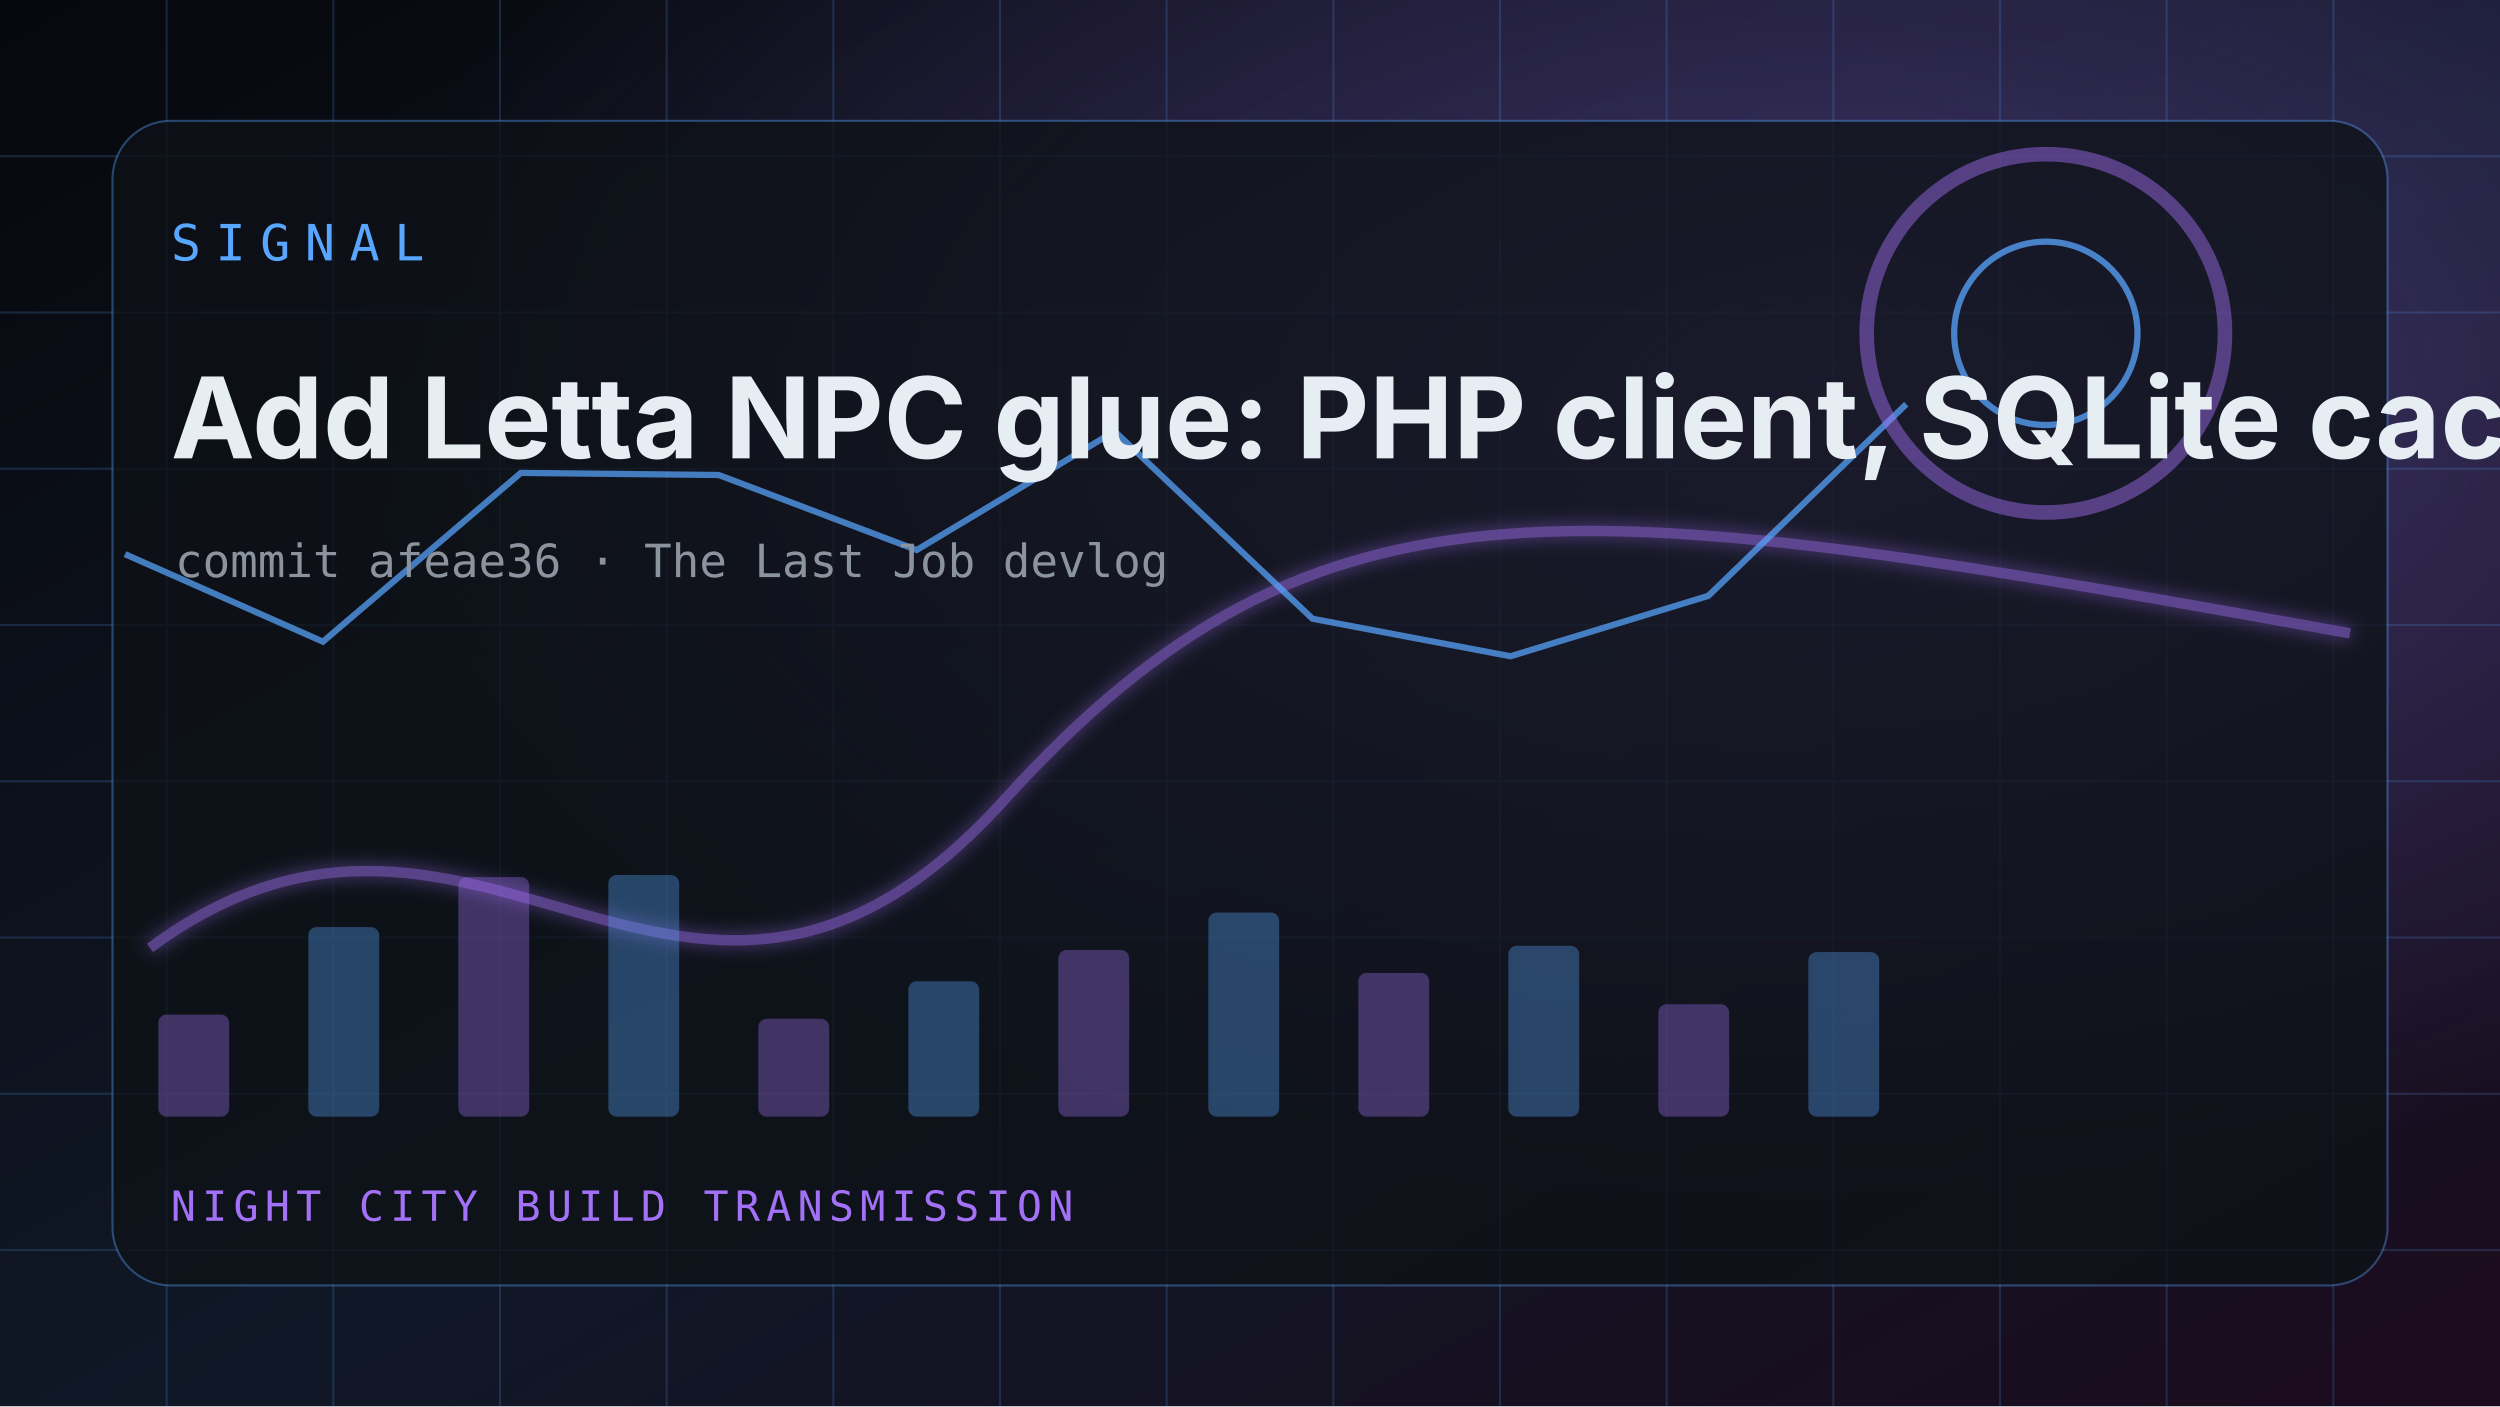
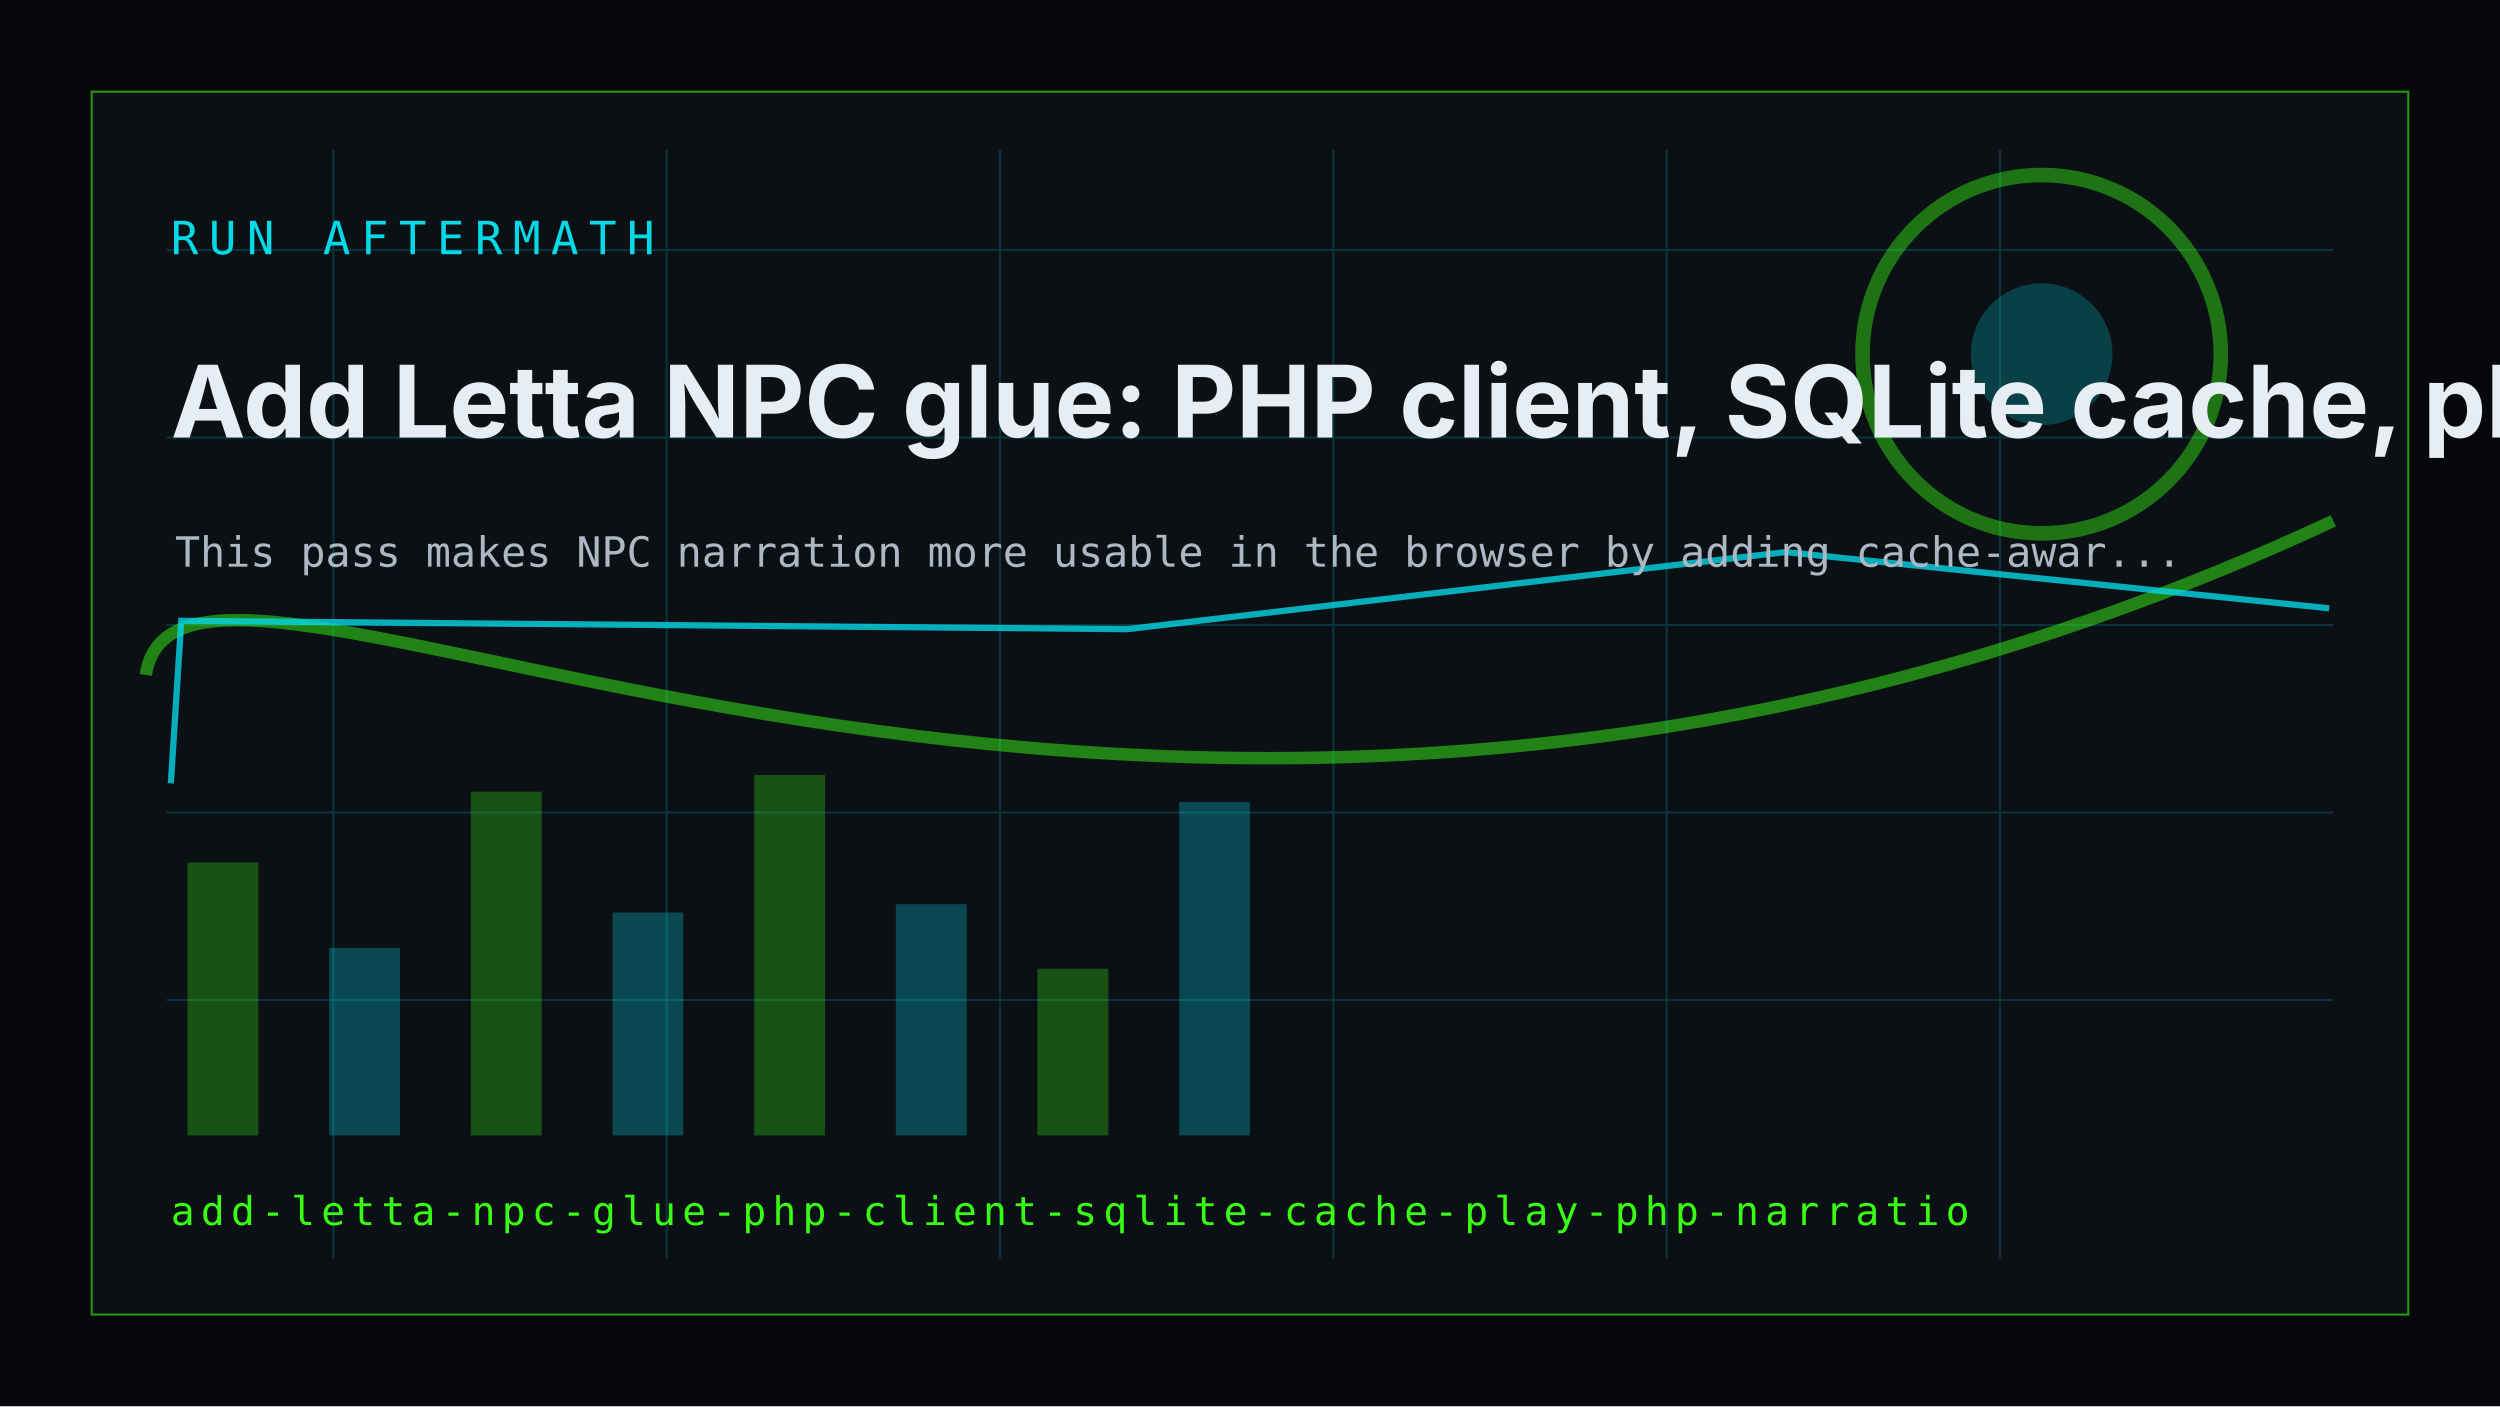
- <svg xmlns="http://www.w3.org/2000/svg" width="1200" height="675" viewBox="0 0 1200 675" role="img" aria-label="Illustration for Add Letta NPC glue: PHP client, SQLite cache, play.php narration">
-   <defs>
-     <linearGradient id="bg" x1="0" y1="0" x2="1" y2="1">
-       <stop offset="0" stop-color="#07080d" />
-       <stop offset="0.54" stop-color="#101827" />
-       <stop offset="1" stop-color="#1b0b1d" />
-     </linearGradient>
-     <radialGradient id="pulse" cx="72%" cy="28%" r="58%">
-       <stop offset="0" stop-color="#a371f7" stop-opacity="0.34" />
-       <stop offset="1" stop-color="#a371f7" stop-opacity="0" />
-     </radialGradient>
-     <filter id="glow">
-       <feGaussianBlur stdDeviation="4" result="blur" />
-       <feMerge>
-         <feMergeNode in="blur" />
-         <feMergeNode in="SourceGraphic" />
-       </feMerge>
-     </filter>
-   </defs>
-   <rect width="1200" height="675" fill="url(#bg)" />
-   <rect width="1200" height="675" fill="url(#pulse)" />
-   <g opacity="0.18" stroke="#58a6ff" stroke-width="1">
-     <line x1="80" y1="0" x2="80" y2="675" />
-     <line x1="160" y1="0" x2="160" y2="675" />
-     <line x1="240" y1="0" x2="240" y2="675" />
-     <line x1="320" y1="0" x2="320" y2="675" />
-     <line x1="400" y1="0" x2="400" y2="675" />
-     <line x1="480" y1="0" x2="480" y2="675" />
-     <line x1="560" y1="0" x2="560" y2="675" />
-     <line x1="640" y1="0" x2="640" y2="675" />
-     <line x1="720" y1="0" x2="720" y2="675" />
-     <line x1="800" y1="0" x2="800" y2="675" />
-     <line x1="880" y1="0" x2="880" y2="675" />
-     <line x1="960" y1="0" x2="960" y2="675" />
-     <line x1="1040" y1="0" x2="1040" y2="675" />
-     <line x1="1120" y1="0" x2="1120" y2="675" />
-     <line x1="0" y1="75" x2="1200" y2="75" />
-     <line x1="0" y1="150" x2="1200" y2="150" />
-     <line x1="0" y1="225" x2="1200" y2="225" />
-     <line x1="0" y1="300" x2="1200" y2="300" />
-     <line x1="0" y1="375" x2="1200" y2="375" />
-     <line x1="0" y1="450" x2="1200" y2="450" />
-     <line x1="0" y1="525" x2="1200" y2="525" />
-     <line x1="0" y1="600" x2="1200" y2="600" />
+ <svg xmlns="http://www.w3.org/2000/svg" width="1200" height="675" viewBox="0 0 1200 675" role="img" aria-label="Devlog illustration for Add Letta NPC glue: PHP client, SQLite cache, play.ph...">
+   <rect width="1200" height="675" fill="#05070a" />
+   <rect x="44" y="44" width="1112" height="587" fill="#0b1015" stroke="#39ff14" stroke-opacity="0.58" />
+   <g opacity="0.18" stroke="#05d9e8" stroke-width="1">
+     <path d="M80 120 H1120 M80 210 H1120 M80 300 H1120 M80 390 H1120 M80 480 H1120" />
+     <path d="M160 72 V604 M320 72 V604 M480 72 V604 M640 72 V604 M800 72 V604 M960 72 V604" />
  </g>
-   <rect x="54" y="58" width="1092" height="559" rx="28" fill="#0d1117" opacity="0.76" stroke="#58a6ff" stroke-opacity="0.5" />
-   <path d="M72 455 C230 338 330 552 482 384 S760 238 1128 304" fill="none" stroke="#a371f7" stroke-width="5" opacity="0.5" filter="url(#glow)" />
-   <polyline points="60,266 155,308 250,227 345,228 440,264 535,207 630,297 725,315 820,286 915,194" fill="none" stroke="#58a6ff" stroke-width="3" opacity="0.72" />
-   <rect x="76" y="487" width="34" height="49" rx="4" fill="#a371f7" opacity="0.34" />
-   <rect x="148" y="445" width="34" height="91" rx="4" fill="#58a6ff" opacity="0.34" />
-   <rect x="220" y="421" width="34" height="115" rx="4" fill="#a371f7" opacity="0.34" />
-   <rect x="292" y="420" width="34" height="116" rx="4" fill="#58a6ff" opacity="0.34" />
-   <rect x="364" y="489" width="34" height="47" rx="4" fill="#a371f7" opacity="0.34" />
-   <rect x="436" y="471" width="34" height="65" rx="4" fill="#58a6ff" opacity="0.34" />
-   <rect x="508" y="456" width="34" height="80" rx="4" fill="#a371f7" opacity="0.34" />
-   <rect x="580" y="438" width="34" height="98" rx="4" fill="#58a6ff" opacity="0.34" />
-   <rect x="652" y="467" width="34" height="69" rx="4" fill="#a371f7" opacity="0.34" />
-   <rect x="724" y="454" width="34" height="82" rx="4" fill="#58a6ff" opacity="0.34" />
-   <rect x="796" y="482" width="34" height="54" rx="4" fill="#a371f7" opacity="0.34" />
-   <rect x="868" y="457" width="34" height="79" rx="4" fill="#58a6ff" opacity="0.34" />
-   <circle cx="982" cy="160" r="86" fill="none" stroke="#a371f7" stroke-width="7" opacity="0.45" />
-   <circle cx="982" cy="160" r="44" fill="none" stroke="#58a6ff" stroke-width="3" opacity="0.75" />
-   <text x="82" y="125" fill="#58a6ff" font-family="ui-monospace, SFMono-Regular, Menlo, monospace" font-size="24" letter-spacing="7">SIGNAL</text>
-   <text x="82" y="220" fill="#e6edf3" font-family="Inter, system-ui, sans-serif" font-size="54" font-weight="700">Add Letta NPC glue: PHP client, SQLite cache, play.php narration</text>
-   <text x="84" y="277" fill="#8b949e" font-family="ui-monospace, SFMono-Regular, Menlo, monospace" font-size="22">commit afeae36 · The Last Job devlog</text>
-   <text x="82" y="586" fill="#a371f7" font-family="ui-monospace, SFMono-Regular, Menlo, monospace" font-size="20" letter-spacing="3">NIGHT CITY BUILD TRANSMISSION</text>
+   <path d="M70 324 C 87 210, 541 520, 1120 250" fill="none" stroke="#39ff14" stroke-width="6" opacity="0.48" />
+   <polyline points="82,376 87,298 541,302 857,265 1118,292" fill="none" stroke="#05d9e8" stroke-width="3" opacity="0.78" />
+   <rect x="90" y="414" width="34" height="131" fill="#39ff14" opacity="0.28" />
+   <rect x="158" y="455" width="34" height="90" fill="#05d9e8" opacity="0.28" />
+   <rect x="226" y="380" width="34" height="165" fill="#39ff14" opacity="0.28" />
+   <rect x="294" y="438" width="34" height="107" fill="#05d9e8" opacity="0.28" />
+   <rect x="362" y="372" width="34" height="173" fill="#39ff14" opacity="0.28" />
+   <rect x="430" y="434" width="34" height="111" fill="#05d9e8" opacity="0.28" />
+   <rect x="498" y="465" width="34" height="80" fill="#39ff14" opacity="0.28" />
+   <rect x="566" y="385" width="34" height="160" fill="#05d9e8" opacity="0.28" />
+   <circle cx="980" cy="170" r="86" fill="none" stroke="#39ff14" stroke-width="7" opacity="0.42" />
+   <circle cx="980" cy="170" r="34" fill="#05d9e8" opacity="0.24" />
+   <text x="82" y="122" fill="#05d9e8" font-family="ui-monospace, SFMono-Regular, Menlo, monospace" font-size="22" letter-spacing="5">RUN AFTERMATH</text>
+   <text x="82" y="210" fill="#e6edf3" font-family="Inter, system-ui, sans-serif" font-size="48" font-weight="700">Add Letta NPC glue: PHP client, SQLite cache, play.ph...</text>
+   <text x="84" y="272" fill="#aeb8c5" font-family="ui-monospace, SFMono-Regular, Menlo, monospace" font-size="20">This pass makes NPC narration more usable in the browser by adding cache-awar...</text>
+   <text x="82" y="588" fill="#39ff14" font-family="ui-monospace, SFMono-Regular, Menlo, monospace" font-size="19" letter-spacing="3">add-letta-npc-glue-php-client-sqlite-cache-play-php-narratio</text>
</svg>
